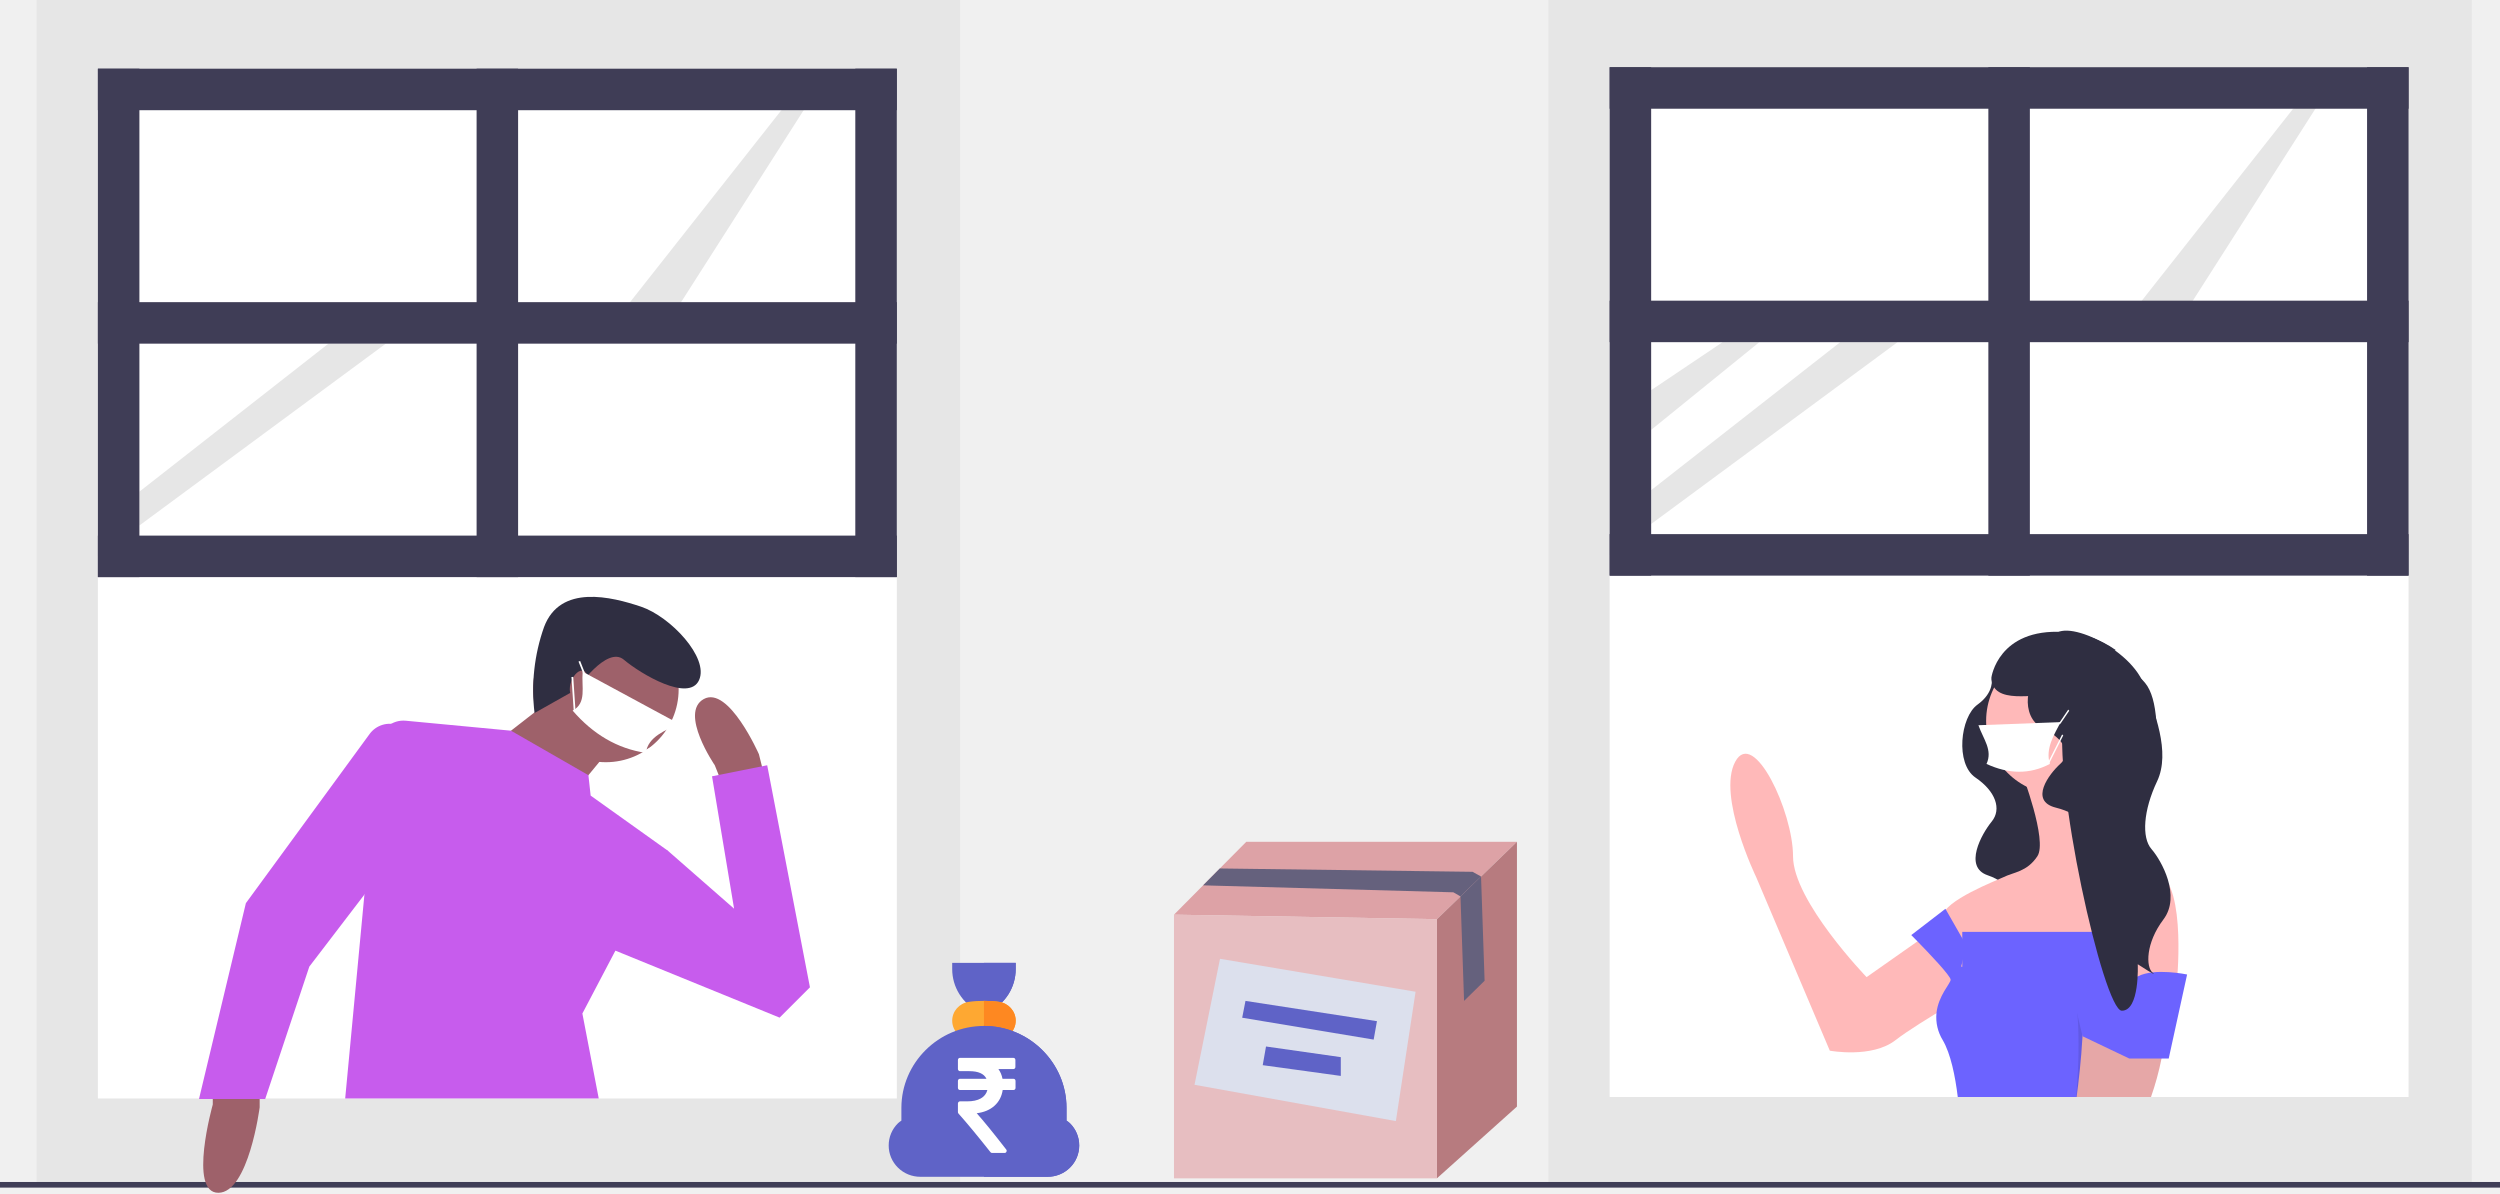
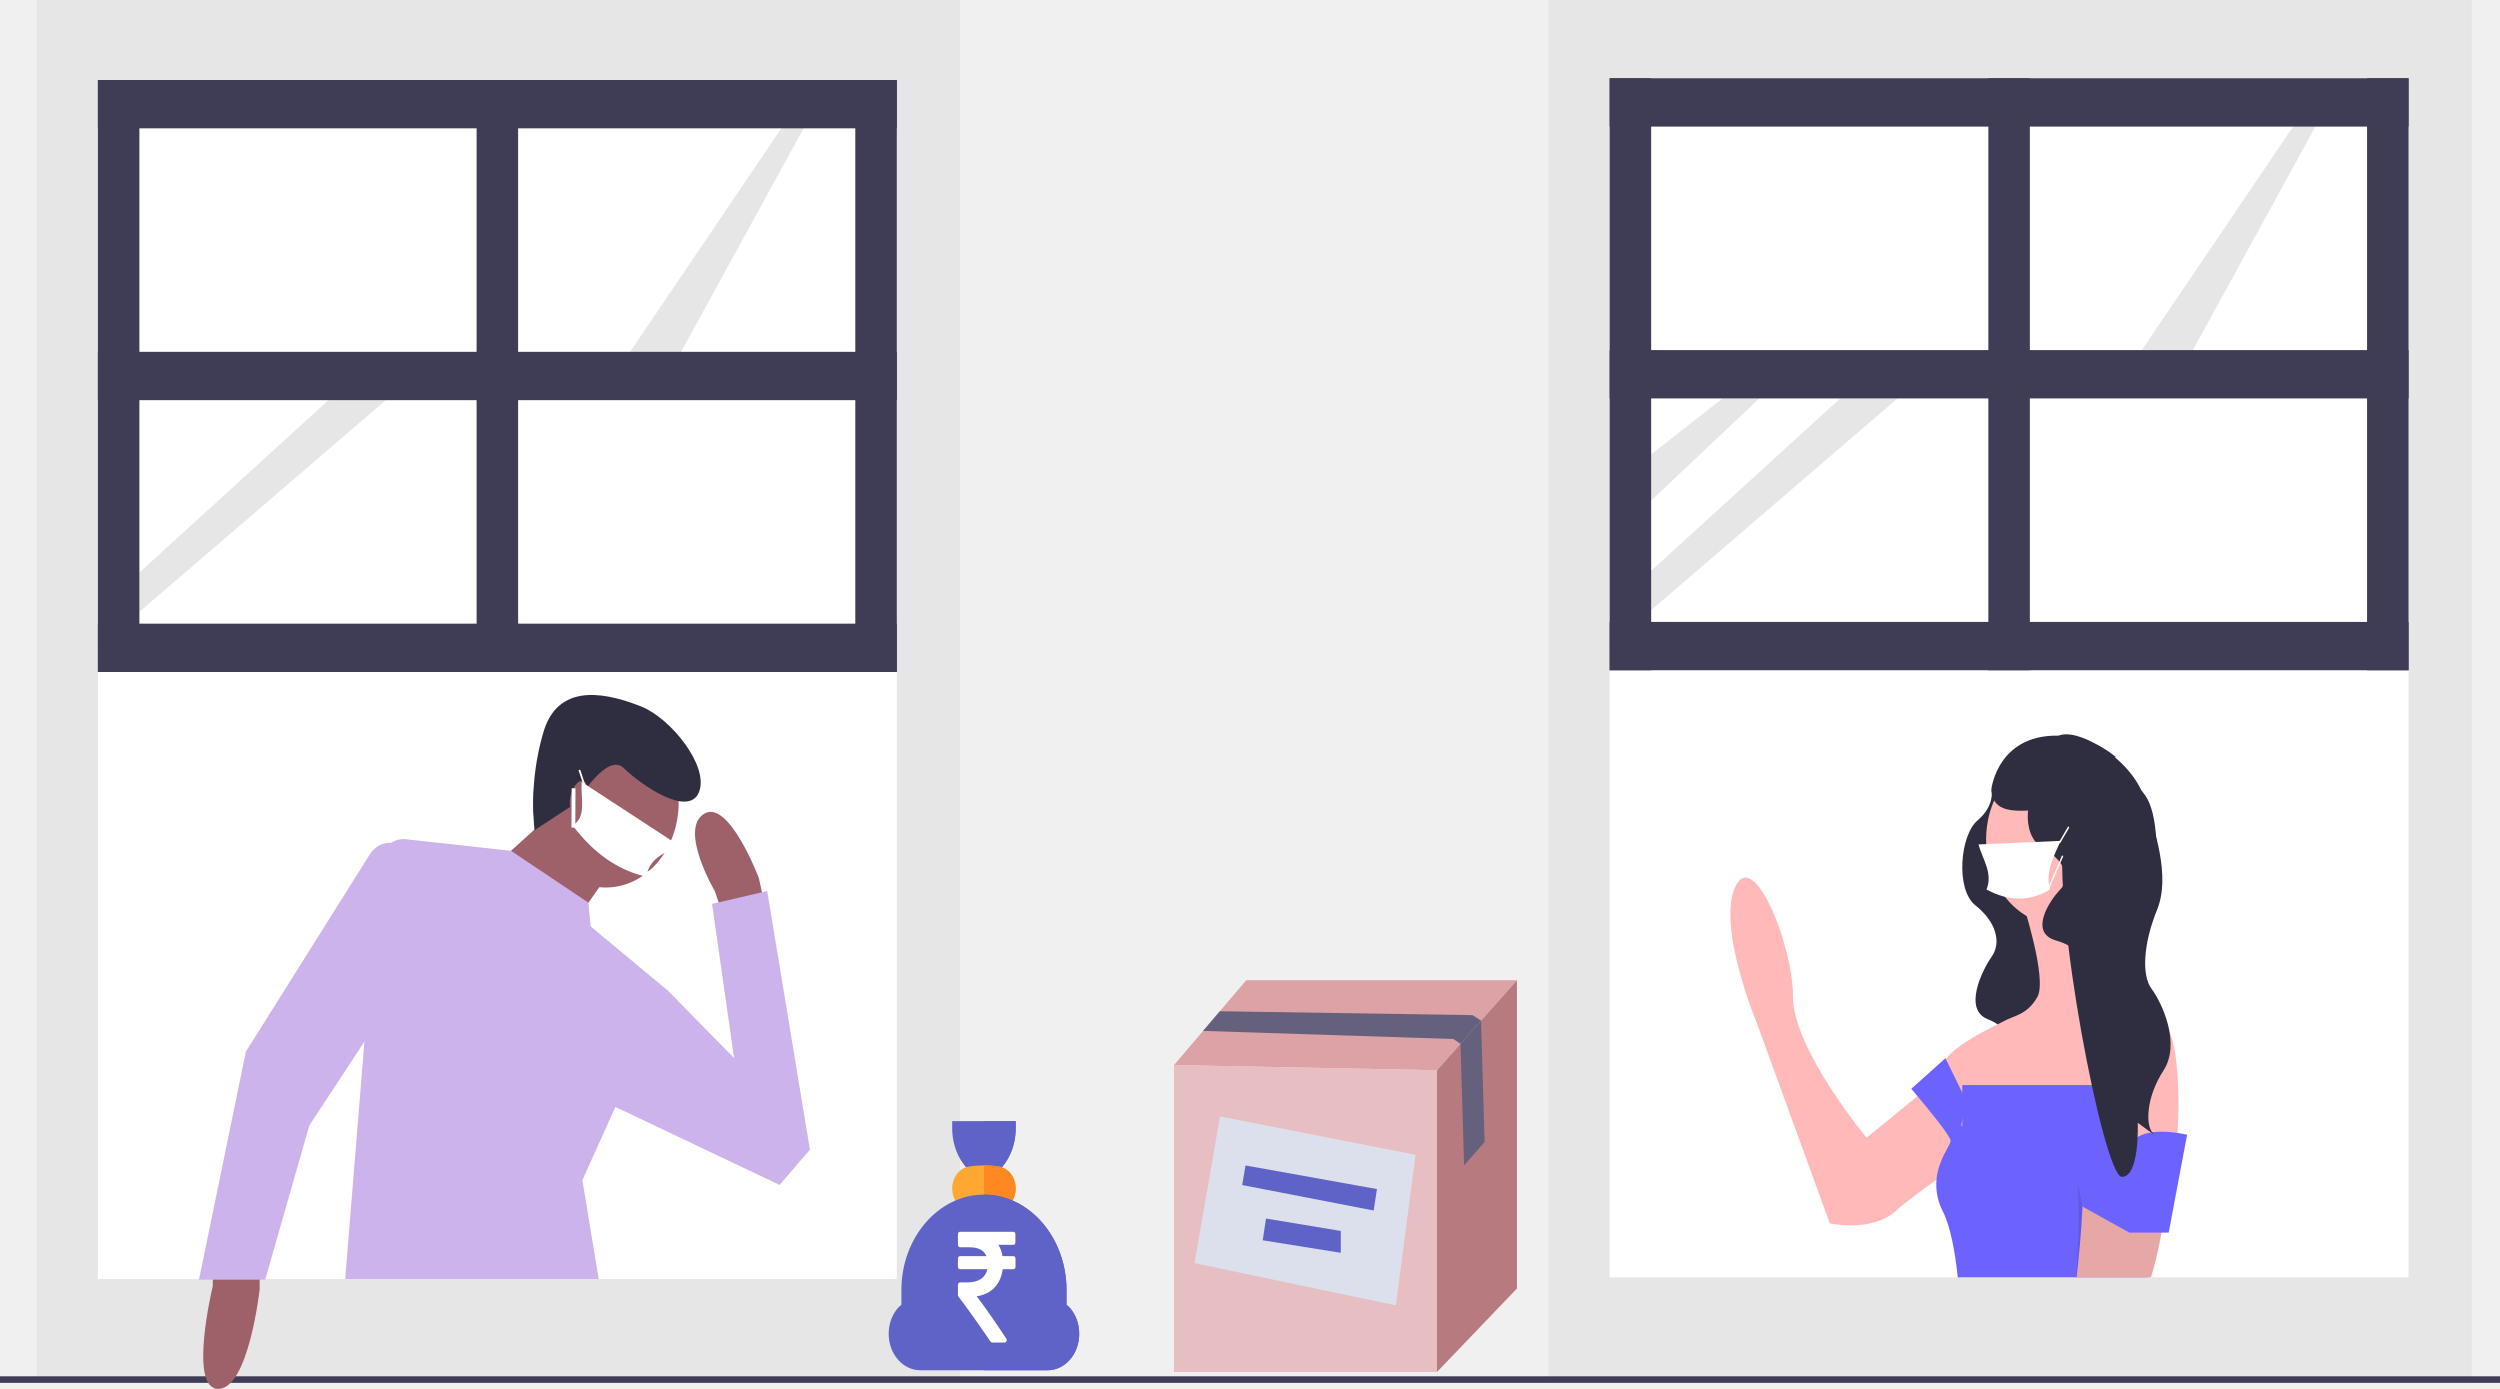
- <svg xmlns="http://www.w3.org/2000/svg" width="888" height="424" viewBox="0 0 888 424" fill="none">
+ <svg xmlns="http://www.w3.org/2000/svg" width="450" height="250" viewBox="0 0 450 250" fill="none">
+   <path d="M172.804 0H6.588V247.829H172.804V0Z" fill="#E6E6E6" />
+   <path d="M161.426 14.944H17.621V120.957H161.426V14.944Z" fill="white" />
+   <path d="M161.427 116.61H17.62V230.233H161.427V116.61Z" fill="white" />
+   <path d="M93.259 14.4H85.788V120.957H93.259V14.4Z" fill="#3F3D56" />
+   <path d="M161.426 14.4H153.955V120.957H161.426V14.4Z" fill="#3F3D56" />
+   <path d="M161.426 112.259H17.621V120.957H161.426V112.259Z" fill="#3F3D56" />
+   <path d="M37.944 72.028L25.092 82.088V90.41L44.562 72.028H37.944Z" fill="white" />
+   <path d="M59.12 72.028L25.092 103.046V110.136L69.443 72.028H59.12Z" fill="#E6E6E6" />
+   <path d="M25.091 14.4H17.621V120.957H25.091V14.4Z" fill="#3F3D56" />
+   <path d="M140.647 23.099L111.934 65.504L120.806 66.591L145.551 21.468L140.647 23.099Z" fill="#E6E6E6" />
+   <path d="M161.426 14.4H17.621V23.099H161.426V14.4Z" fill="#3F3D56" />
+   <path d="M161.426 63.33H17.621V72.028H161.426V63.33Z" fill="#3F3D56" />
+   <path d="M444.932 0H278.716V247.829H444.932V0Z" fill="#E6E6E6" />
+   <path d="M433.542 14.632H289.738V120.646H433.542V14.632Z" fill="white" />
+   <path d="M433.541 116.297H289.738V229.921H433.541V116.297Z" fill="white" />
+   <path d="M365.375 14.089H357.905V120.646H365.375V14.089Z" fill="#3F3D56" />
+   <path d="M433.542 14.089H426.072V120.646H433.542V14.089Z" fill="#3F3D56" />
+   <path d="M433.542 111.947H289.738V120.646H433.542V111.947Z" fill="#3F3D56" />
+   <path d="M310.061 71.716L297.208 81.777V90.098L316.678 71.716H310.061Z" fill="#E6E6E6" />
+   <path d="M331.237 71.716L297.208 102.735V109.824L341.56 71.716H331.237Z" fill="#E6E6E6" />
+   <path d="M297.208 14.089H289.738V120.646H297.208V14.089Z" fill="#3F3D56" />
+   <path d="M412.764 22.787L384.051 65.193L392.922 66.28L417.668 21.156L412.764 22.787Z" fill="#E6E6E6" />
+   <path d="M433.542 14.089H289.738V22.787H433.542V14.089Z" fill="#3F3D56" />
+   <path d="M433.542 63.018H289.738V71.717H433.542V63.018Z" fill="#3F3D56" />
+   <path d="M358.504 142.207C358.504 142.207 359.051 145.091 355.948 147.686C352.844 150.282 351.931 160.087 355.582 162.971C359.234 165.855 360.329 169.604 358.504 172.199C356.678 174.795 353.392 181.716 357.773 183.447C362.155 185.177 362.703 188.638 361.425 190.08C360.147 191.522 364.346 187.484 364.346 187.484C364.346 187.484 365.076 194.405 368.91 192.675C372.744 190.945 383.515 158.068 378.038 153.454C372.561 148.84 358.504 142.207 358.504 142.207Z" fill="#2F2E41" />
+   <path d="M353.483 190.481L335.987 204.797C335.987 204.797 322.746 188.829 322.746 179.468C322.746 170.107 315.653 152.488 312.343 159.646C309.032 166.804 316.126 183.873 316.126 183.873L329.366 220.214C329.366 220.214 336.932 221.866 341.188 218.012C345.444 214.157 357.266 206.449 357.266 206.449L353.483 190.481Z" fill="#FFB9B9" />
+   <path d="M370.743 166.529C378.056 166.529 383.984 159.626 383.984 151.111C383.984 142.596 378.056 135.694 370.743 135.694C363.431 135.694 357.503 142.596 357.503 151.111C357.503 159.626 363.431 166.529 370.743 166.529Z" fill="#FFB9B9" />
+   <path d="M363.887 161.848C363.887 161.848 368.615 176.164 366.724 179.468C364.832 182.772 362.468 182.772 360.576 183.873C359.631 184.424 349.7 188.829 349.7 192.133C349.746 194.255 350.233 196.334 351.119 198.189L352.537 207.55L364.359 216.36L379.964 214.158L391.787 206.449C391.787 206.449 393.678 186.076 388.476 182.772C383.275 179.468 377.127 171.759 377.6 169.006C378.073 166.253 378.546 159.646 378.546 159.646L363.887 161.848Z" fill="#FFB9B9" />
+   <path d="M388.951 203.698V203.716L388.525 208.578L387.983 214.815L387.365 221.866L386.666 229.921H352.399C351.937 225.519 351.122 220.851 349.698 218.013C348.803 216.324 348.404 214.342 348.562 212.366C348.882 208.678 351.117 206.105 351.117 205.35C351.117 204.524 347.133 199.68 345.142 197.302C344.473 196.505 344.027 195.986 344.027 195.986L350.174 190.48L350.26 190.652L351.122 192.41L353.954 198.187L353.012 202.595C353.012 202.595 354.476 202.89 356.514 203.267C360.035 203.91 365.275 204.796 367.667 204.796C369.887 204.796 372.598 206.123 374.838 206.884C374.909 206.908 374.975 206.932 375.041 206.955C376.449 207.415 377.655 207.628 378.416 207.097C378.461 207.067 378.505 207.033 378.547 206.996C378.944 206.684 379.373 206.432 379.824 206.247H379.829C381.467 205.572 383.144 205.032 384.846 204.63C386.762 204.141 388.444 203.798 388.855 203.716C388.855 203.715 388.856 203.714 388.857 203.714C388.858 203.713 388.859 203.713 388.86 203.713C388.861 203.713 388.862 203.713 388.863 203.714C388.863 203.714 388.864 203.715 388.865 203.716C388.921 203.704 388.951 203.698 388.951 203.698Z" fill="#6C63FF" />
+   <path d="M390.426 202.86C390.39 203.155 390.36 203.456 390.329 203.751C390.182 205.049 390.061 206.347 389.954 207.646C389.661 211.092 389.483 214.547 389.422 218.013C389.405 219.307 389.288 220.597 389.073 221.866C388.602 224.599 387.969 227.29 387.177 229.921H373.789C374.144 226.852 374.62 222.132 374.853 217.187V217.181C374.889 216.414 374.914 215.641 374.939 214.868C375.027 212.27 374.996 209.668 374.848 207.073C374.843 207.008 374.843 206.943 374.838 206.884C374.813 206.548 374.787 206.223 374.762 205.899C373.819 194.888 379.49 182.774 379.49 182.774C381.41 182.774 383.286 184.007 384.958 185.707C387 187.831 388.565 190.505 389.518 193.494C390.471 196.483 390.783 199.699 390.426 202.86Z" fill="#FFB9B9" />
+   <path opacity="0.1" d="M389.422 218.013C389.405 219.307 389.288 220.597 389.073 221.866C388.602 224.599 387.969 227.29 387.177 229.921H373.688C374.1 224.96 374.227 219.972 374.068 214.992C374.042 214.26 374.007 213.517 373.956 212.779V212.767C373.921 212.13 373.875 211.493 373.819 210.856C373.736 210.119 373.77 209.371 373.921 208.649V208.637C374.028 208.088 374.286 207.596 374.655 207.233C374.715 207.173 374.78 207.119 374.848 207.073C374.908 207.026 374.973 206.986 375.041 206.955C375.102 206.916 375.167 206.882 375.233 206.855C375.762 206.651 376.324 206.595 376.875 206.69C377.399 206.762 377.916 206.899 378.416 207.097C380.649 208.049 382.735 209.416 384.593 211.145C385.829 212.229 386.965 213.459 387.983 214.815C388.875 216.042 389.422 217.175 389.422 218.013Z" fill="black" />
+   <path d="M373.344 209.753L374.852 217.186L383.275 221.866H390.368L393.678 204.246C393.678 204.246 387.834 202.807 384.845 204.628C381.856 206.449 374.837 206.884 374.837 206.884L373.344 209.753Z" fill="#6C63FF" />
+   <path d="M370.852 135.637C370.852 135.637 371.458 137.989 368.023 140.106C364.589 142.223 363.579 150.22 367.619 152.573C371.66 154.925 372.872 157.983 370.852 160.1C368.831 162.217 365.195 167.862 370.043 169.273C374.892 170.684 375.498 173.507 374.084 174.683C372.67 175.859 377.316 172.566 377.316 172.566C377.316 172.566 378.124 178.211 382.366 176.8C386.608 175.389 390.841 149.734 386.112 143.127C381.715 136.983 370.852 135.637 370.852 135.637Z" fill="#2F2E41" />
+   <path d="M371.479 132.46C359.639 131.63 358.45 142.008 358.45 142.008C358.532 148.014 366.723 145.088 368.998 145.983C371.742 143.684 377.033 139.334 380.816 136.23C378.069 133.978 374.834 132.671 371.479 132.46Z" fill="#2F2E41" />
+   <path d="M450 247.734H0V248.915H450V247.734Z" fill="#3F3D56" />
+   <path d="M46.74 228.61V232.078C46.74 232.078 44.754 250 39.293 250C33.832 250 38.3 231.5 38.3 231.5V228.61L46.74 228.61Z" fill="#9E616A" />
+   <path d="M129.654 163.283L128.661 160.392C128.661 160.392 122.207 149.408 126.675 146.518C131.143 143.627 136.605 158.08 136.605 158.08L137.598 162.705L129.654 163.283Z" fill="#9E616A" />
+   <path d="M109.05 159.754C116.288 159.754 122.155 152.922 122.155 144.494C122.155 136.066 116.288 129.234 109.05 129.234C101.812 129.234 95.944 136.066 95.944 144.494C95.944 152.922 101.812 159.754 109.05 159.754Z" fill="#9E616A" />
+   <path d="M99.616 146.229L90.68 154.322L103.092 166.462L110.042 156.635L99.616 146.229Z" fill="#9E616A" />
+   <path d="M107.772 230.233H62.133L65.595 187.495L68.164 155.755V155.749C68.219 155.068 68.389 154.406 68.663 153.802C68.938 153.197 69.313 152.662 69.766 152.226C70.219 151.79 70.741 151.463 71.302 151.262C71.864 151.062 72.454 150.992 73.039 151.058L91.976 153.147L105.912 162.476L106.318 166.754L120.223 178.313L110.772 199.249L104.828 212.425L107.772 230.233Z" fill="#CCB3EB" />
+   <path d="M68.586 182.939L55.677 202.595L47.733 230.344H35.818L44.258 189.298L66.537 153.826C67.11 152.919 67.92 152.251 68.846 151.923C69.771 151.595 70.763 151.624 71.673 152.005C71.958 152.142 72.254 152.24 72.558 152.299L68.586 182.939Z" fill="#CCB3EB" />
+   <path d="M109.298 198.548L140.329 213.29L145.789 206.931L138.094 160.392L128.164 162.705L132.136 190.454L120.221 178.314L116.248 177.158L109.298 198.548Z" fill="#CCB3EB" />
+   <path d="M96.217 149.437C95.589 143.365 96.173 137.207 97.923 131.441C100.831 122.352 110.101 125.091 115.38 127.152C120.659 129.213 127.655 137.835 125.834 142.54C124.014 147.246 115.376 141.301 112.295 138.27C109.214 135.239 103.831 144.444 103.831 144.444L96.217 149.437Z" fill="#2F2E41" />
+   <path d="M105.501 143.975C105.985 142.425 105.778 140.915 105.039 140.602C104.299 140.289 103.308 141.292 102.824 142.842C102.34 144.391 102.547 145.901 103.287 146.214C104.026 146.527 105.018 145.525 105.501 143.975Z" fill="#9E616A" />
+   <path d="M273.051 176.431L258.652 192.654L211.318 191.71L224.333 176.431H273.051Z" fill="#DDA2A6" />
+   <path d="M273.051 231.93V176.431L258.652 192.654V246.962L273.051 231.93Z" fill="#B77B7F" />
+   <path d="M211.318 191.71V246.962H258.652V192.654L211.318 191.71Z" fill="#DDA2A6" />
+   <path opacity="0.3" d="M211.318 191.71V246.962H258.652V192.654L211.318 191.71Z" fill="white" />
+   <path d="M254.806 207.863L219.602 200.958L215.013 227.364L251.256 234.971L254.806 207.863Z" fill="#DCE0ED" />
+   <path d="M247.852 214.03L224.187 209.782L223.594 213.307L247.259 217.894L247.852 214.03Z" fill="#5F63C7" />
+   <path d="M241.344 221.571L227.883 219.338L227.29 223.253L241.344 225.505V221.571Z" fill="#5F63C7" />
+   <path d="M267.229 205.559L266.588 183.709L262.887 187.881L263.533 209.782L267.229 205.559Z" fill="#65617D" />
+   <path d="M219.571 182.022L265.058 182.724L266.588 183.709L262.887 187.881L261.61 187.023L216.556 185.563L219.571 182.022Z" fill="#65617D" />
+   <rect x="353.209" y="195.313" width="26.351" height="14.752" fill="#6C63FF" />
+   <path d="M369.426 134.467C369.426 128.54 383.044 135.047 385.854 143.321C387.8 149.052 390.756 157.673 388.279 163.749C385.802 169.826 385.462 175.545 387.265 177.96C389.068 180.375 392.628 187.761 389.414 192.716C386.2 197.671 386.252 202.673 387.461 203.857C388.671 205.041 384.794 202.096 384.794 202.096C384.794 202.096 385.186 211.882 381.92 211.835C378.654 211.788 369.283 163.234 371.522 149.738C373.603 137.189 369.426 134.467 369.426 134.467Z" fill="#2F2E41" />
  <g clip-path="url(#clip0)">
-     <path d="M341 0H13V420H341V0Z" fill="#E6E6E6" />
-     <path d="M318.547 25.326H34.772V204.988H318.547V25.326Z" fill="white" />
-     <path d="M318.55 197.62H34.77V390.18H318.55V197.62Z" fill="white" />
-     <path d="M184.03 24.404H169.289V204.988H184.03V24.404Z" fill="#3F3D56" />
-     <path d="M318.547 24.404H303.805V204.988H318.547V24.404Z" fill="#3F3D56" />
-     <path d="M318.547 190.247H34.772V204.988H318.547V190.247Z" fill="#3F3D56" />
-     <path d="M74.876 122.067L49.514 139.115V153.219L87.935 122.067H74.876Z" fill="white" />
-     <path d="M116.663 122.067L49.514 174.634V186.649L137.034 122.067H116.663Z" fill="#E6E6E6" />
-     <path d="M49.514 24.404H34.772V204.988H49.514V24.404Z" fill="#3F3D56" />
-     <path d="M277.543 39.146L220.884 111.011L238.39 112.853L287.221 36.382L277.543 39.146Z" fill="#E6E6E6" />
-     <path d="M318.547 24.404H34.772V39.146H318.547V24.404Z" fill="#3F3D56" />
-     <path d="M318.547 107.325H34.772V122.067H318.547V107.325Z" fill="#3F3D56" />
-     <path d="M878 0H550V420H878V0Z" fill="#E6E6E6" />
-     <path d="M855.524 24.798H571.749V204.46H855.524V24.798Z" fill="white" />
-     <path d="M855.52 197.09H571.75V389.65H855.52V197.09Z" fill="white" />
-     <path d="M721.007 23.877H706.265V204.46H721.007V23.877Z" fill="#3F3D56" />
-     <path d="M855.524 23.877H840.782V204.46H855.524V23.877Z" fill="#3F3D56" />
-     <path d="M855.524 189.719H571.749V204.46H855.524V189.719Z" fill="#3F3D56" />
-     <path d="M611.853 121.539L586.49 138.588V152.691L624.911 121.539H611.853Z" fill="#E6E6E6" />
-     <path d="M653.64 121.539L586.49 174.106V186.121L674.011 121.539H653.64Z" fill="#E6E6E6" />
-     <path d="M586.49 23.877H571.749V204.46H586.49V23.877Z" fill="#3F3D56" />
-     <path d="M814.52 38.618L757.861 110.483L775.366 112.325L824.198 35.854L814.52 38.618Z" fill="#E6E6E6" />
-     <path d="M855.524 23.877H571.749V38.618H855.524V23.877Z" fill="#3F3D56" />
-     <path d="M855.524 106.798H571.749V121.539H855.524V106.798Z" fill="#3F3D56" />
-     <path d="M707.447 241C707.447 241 708.528 245.887 702.403 250.286C696.279 254.685 694.477 271.302 701.683 276.189C708.888 281.077 711.05 287.43 707.447 291.829C703.844 296.228 697.359 307.957 706.006 310.89C714.652 313.822 715.733 319.687 713.211 322.131C710.689 324.574 718.976 317.732 718.976 317.732C718.976 317.732 720.417 329.462 727.982 326.529C735.548 323.597 756.804 267.881 745.996 260.061C735.188 252.241 707.447 241 707.447 241Z" fill="#2F2E41" />
-     <path d="M697.54 322.81L663.013 347.072C663.013 347.072 636.885 320.011 636.885 304.147C636.885 288.284 622.888 258.423 616.356 270.554C609.824 282.685 623.821 311.613 623.821 311.613L649.949 373.201C649.949 373.201 664.88 376 673.278 369.468C681.676 362.936 705.005 349.872 705.005 349.872L697.54 322.81Z" fill="#FFB9B9" />
-     <path d="M731.6 282.218C746.03 282.218 757.728 270.52 757.728 256.09C757.728 241.66 746.03 229.962 731.6 229.962C717.17 229.962 705.472 241.66 705.472 256.09C705.472 270.52 717.17 282.218 731.6 282.218Z" fill="#FFB9B9" />
-     <path d="M718.069 274.287C718.069 274.287 727.401 298.548 723.668 304.147C719.936 309.746 715.27 309.746 711.537 311.613C709.671 312.546 690.075 320.011 690.075 325.61C690.165 329.207 691.125 332.729 692.874 335.875L695.674 351.738L719.003 366.669L749.797 362.936L773.125 349.872C773.125 349.872 776.858 315.345 766.593 309.746C756.329 304.147 744.198 291.083 745.131 286.418C746.064 281.752 746.997 270.554 746.997 270.554L718.069 274.287Z" fill="#FFB9B9" />
-     <path d="M767.53 345.21V345.24L766.69 353.48L765.62 364.05L764.4 376L763.02 389.65H695.4C694.49 382.19 692.88 374.28 690.07 369.47C688.304 366.608 687.517 363.249 687.83 359.9C688.46 353.65 692.87 349.29 692.87 348.01C692.87 346.61 685.01 338.4 681.08 334.37C679.76 333.02 678.88 332.14 678.88 332.14L691.01 322.81L691.18 323.1L692.88 326.08L698.47 335.87L696.61 343.34C696.61 343.34 699.5 343.84 703.52 344.48C710.47 345.57 720.81 347.07 725.53 347.07C729.91 347.07 735.26 349.32 739.68 350.61C739.82 350.65 739.95 350.69 740.08 350.73C742.86 351.51 745.24 351.87 746.74 350.97C746.83 350.919 746.917 350.863 747 350.8C747.782 350.271 748.629 349.844 749.52 349.53H749.53C752.762 348.386 756.07 347.471 759.43 346.79C763.21 345.96 766.53 345.38 767.34 345.24C767.341 345.239 767.343 345.238 767.345 345.237C767.346 345.236 767.348 345.236 767.35 345.236C767.352 345.236 767.354 345.236 767.355 345.237C767.357 345.238 767.359 345.239 767.36 345.24C767.47 345.22 767.53 345.21 767.53 345.21Z" fill="#6C63FF" />
-     <path d="M770.44 343.79C770.37 344.29 770.31 344.8 770.25 345.3C769.96 347.5 769.72 349.7 769.51 351.9C768.93 357.74 768.58 363.597 768.46 369.47C768.426 371.663 768.195 373.848 767.77 376C766.842 380.631 765.592 385.192 764.03 389.65H737.61C738.31 384.45 739.25 376.45 739.71 368.07V368.06C739.78 366.76 739.83 365.45 739.88 364.14C740.053 359.737 739.993 355.327 739.7 350.93C739.69 350.82 739.69 350.71 739.68 350.61C739.63 350.04 739.58 349.49 739.53 348.94C737.67 330.28 748.86 309.75 748.86 309.75C752.65 309.75 756.35 311.84 759.65 314.72C763.68 318.321 766.769 322.851 768.649 327.917C770.53 332.983 771.144 338.432 770.44 343.79Z" fill="#FFB9B9" />
-     <path opacity="0.1" d="M768.46 369.47C768.426 371.663 768.195 373.848 767.77 376C766.842 380.631 765.592 385.192 764.03 389.65H737.41C738.223 381.243 738.474 372.791 738.16 364.35C738.11 363.11 738.04 361.85 737.94 360.6V360.58C737.87 359.5 737.78 358.42 737.67 357.34C737.506 356.092 737.573 354.824 737.87 353.6V353.58C738.083 352.65 738.592 351.815 739.32 351.2C739.438 351.099 739.566 351.008 739.7 350.93C739.819 350.85 739.946 350.783 740.08 350.73C740.202 350.663 740.329 350.606 740.46 350.56C741.503 350.215 742.613 350.119 743.7 350.28C744.735 350.403 745.754 350.635 746.74 350.97C751.147 352.584 755.263 354.901 758.93 357.83C761.368 359.667 763.61 361.752 765.62 364.05C767.38 366.13 768.46 368.05 768.46 369.47Z" fill="black" />
-     <path d="M736.732 355.471L739.708 368.068L756.329 376H770.326L776.858 346.139C776.858 346.139 765.325 343.7 759.427 346.786C753.529 349.872 739.679 350.61 739.679 350.61L736.732 355.471Z" fill="#6C63FF" />
-     <path d="M731.814 229.866C731.814 229.866 733.01 233.852 726.233 237.44C719.456 241.027 717.463 254.581 725.436 258.567C733.408 262.553 735.8 267.735 731.814 271.323C727.827 274.911 720.652 284.478 730.219 286.87C739.786 289.261 740.982 294.045 738.192 296.038C735.401 298.031 744.57 292.45 744.57 292.45C744.57 292.45 746.164 302.017 754.536 299.626C762.907 297.234 771.259 253.757 761.928 242.559C753.251 232.147 731.814 229.866 731.814 229.866Z" fill="#2F2E41" />
-     <path d="M733.052 224.483C709.687 223.076 707.342 240.663 707.342 240.663C707.503 250.841 723.666 245.882 728.156 247.399C733.572 243.503 744.011 236.132 751.477 230.871C746.057 227.054 739.671 224.84 733.052 224.483Z" fill="#2F2E41" />
-     <path d="M888 419.839H0V421.839H888V419.839Z" fill="#3F3D56" />
-     <path d="M92.234 387.428V393.307C92.234 393.307 88.315 423.679 77.538 423.679C66.761 423.679 75.579 392.327 75.579 392.327V387.428L92.234 387.428Z" fill="#9E616A" />
-     <path d="M255.85 276.718L253.891 271.819C253.891 271.819 241.154 253.204 249.972 248.306C258.79 243.407 269.567 267.9 269.567 267.9L271.526 275.738L255.85 276.718Z" fill="#9E616A" />
-     <path d="M215.191 270.738C229.474 270.738 241.053 259.16 241.053 244.877C241.053 230.594 229.474 219.015 215.191 219.015C200.908 219.015 189.33 230.594 189.33 244.877C189.33 259.16 200.908 270.738 215.191 270.738Z" fill="#9E616A" />
-     <path d="M196.576 247.816L178.942 261.532L203.435 282.106L217.15 265.451L196.576 247.816Z" fill="#9E616A" />
-     <path d="M212.67 390.18H122.61L129.44 317.75L134.51 263.96V263.95C134.618 262.796 134.953 261.675 135.496 260.65C136.038 259.626 136.777 258.718 137.671 257.98C138.565 257.241 139.595 256.686 140.703 256.347C141.812 256.007 142.976 255.889 144.13 256L181.5 259.54L209 275.35L209.8 282.6L237.24 302.19L218.59 337.67L206.86 360L212.67 390.18Z" fill="#C75CED" />
-     <path d="M135.343 310.029L109.869 343.34L94.194 390.368H70.68L87.335 320.806L131.3 260.692C132.431 259.153 134.029 258.022 135.855 257.466C137.682 256.91 139.639 256.959 141.435 257.606C141.996 257.837 142.582 258.004 143.181 258.103L135.343 310.029Z" fill="#C75CED" />
-     <path d="M215.681 336.482L276.915 361.465L287.691 350.689L272.506 271.819L252.911 275.739L260.749 322.766L237.236 302.192L229.397 300.232L215.681 336.482Z" fill="#C75CED" />
-     <path d="M189.868 253.253C188.628 242.963 189.781 232.526 193.234 222.754C198.972 207.352 217.266 211.994 227.683 215.487C238.101 218.98 251.905 233.59 248.313 241.565C244.722 249.54 227.676 239.465 221.596 234.329C215.516 229.192 204.893 244.792 204.893 244.792L189.868 253.253Z" fill="#2F2E41" />
-     <path d="M208.19 243.997C209.144 241.37 208.735 238.811 207.276 238.281C205.817 237.75 203.86 239.45 202.906 242.076C201.951 244.702 202.36 247.261 203.819 247.792C205.278 248.322 207.235 246.623 208.19 243.997Z" fill="#9E616A" />
-     <path d="M538.82 299L510.407 326.494L417 324.893L442.683 299H538.82Z" fill="#DDA2A6" />
-     <path d="M538.82 393.055V299L510.407 326.494V418.529L538.82 393.055Z" fill="#B77B7F" />
-     <path d="M417 324.893V418.529H510.407V326.494L417 324.893Z" fill="#DDA2A6" />
-     <path opacity="0.3" d="M417 324.893V418.529H510.407V326.494L417 324.893Z" fill="white" />
-     <path d="M502.817 352.268L433.349 340.567L424.293 385.317L495.812 398.209L502.817 352.268Z" fill="#DCE0ED" />
-     <path d="M489.094 362.719L442.395 355.52L441.226 361.495L487.925 369.267L489.094 362.719Z" fill="#5F63C7" />
-     <path d="M476.253 375.499L449.688 371.716L448.519 378.35L476.253 382.167V375.499Z" fill="#5F63C7" />
-     <path d="M527.331 348.364L526.066 311.334L518.764 318.405L520.038 355.52L527.331 348.364Z" fill="#65617D" />
-     <path d="M433.287 308.476L523.048 309.665L526.066 311.335L518.764 318.405L516.243 316.95L427.338 314.476L433.287 308.476Z" fill="#65617D" />
-     <rect x="697" y="331" width="52" height="25" fill="#6C63FF" />
-     <path d="M729 227.883C729.001 217.839 755.873 228.865 761.419 242.889C765.259 252.6 771.093 267.21 766.205 277.508C761.317 287.807 760.646 297.498 764.204 301.591C767.762 305.685 774.787 318.202 768.444 326.599C762.101 334.996 762.203 343.473 764.59 345.48C766.977 347.487 759.327 342.496 759.327 342.496C759.327 342.496 760.1 359.079 753.655 359C747.21 358.92 728.719 276.635 733.136 253.763C737.243 232.496 729 227.883 729 227.883Z" fill="#2F2E41" />
+     <path d="M171.396 201.804V203.118C171.396 206.849 173.202 210.3 176.128 211.982L176.357 212.113H177.866L178.094 211.982C181.021 210.3 182.827 206.849 182.827 203.118V201.804H171.396Z" fill="#5F63C7" />
+     <path d="M177.866 212.113H177.111V201.804H182.827V203.118C182.827 206.849 181.021 210.3 178.095 211.982L177.866 212.113Z" fill="#5F63C7" />
+     <path d="M179.855 209.985C178.941 209.827 178.026 209.774 177.111 209.774C176.174 209.774 175.259 209.827 174.368 209.985C172.676 210.274 171.396 211.955 171.396 213.926C171.396 216.317 173.225 218.157 175.282 217.815C175.877 217.71 176.494 217.657 177.111 217.657C177.729 217.657 178.346 217.71 178.941 217.815C180.998 218.157 182.827 216.291 182.827 213.926C182.827 211.955 181.547 210.274 179.855 209.985Z" fill="#FEA832" />
+     <path d="M182.827 213.926C182.827 216.291 180.998 218.157 178.941 217.815C178.346 217.71 177.729 217.657 177.111 217.657V209.774C178.026 209.774 178.941 209.827 179.855 209.985C181.547 210.274 182.827 211.955 182.827 213.926Z" fill="#FE8821" />
+     <path d="M192.59 235.429C192.407 235.219 192.179 235.035 191.973 234.877V232.197C191.973 222.79 185.297 215.03 177.111 215.03C168.926 215.03 162.25 222.79 162.25 232.197V234.877C162.044 235.035 161.816 235.219 161.633 235.429C160.558 236.664 159.964 238.319 159.964 240.08C159.964 241.841 160.558 243.496 161.633 244.731C162.707 245.966 164.148 246.649 165.68 246.649H188.543C190.075 246.649 191.515 245.966 192.59 244.731C193.665 243.496 194.259 241.841 194.259 240.08C194.259 238.319 193.665 236.664 192.59 235.429Z" fill="#5F63C7" />
+     <path d="M194.259 240.08C194.259 241.841 193.665 243.496 192.59 244.731C191.515 245.966 190.075 246.649 188.543 246.649H177.111V215.03C185.297 215.03 191.973 222.79 191.973 232.197V234.877C192.179 235.035 192.407 235.219 192.59 235.429C193.665 236.664 194.259 238.319 194.259 240.08Z" fill="#5F63C7" />
    <g clip-path="url(#clip1)">
-       <path d="M338.221 342V344.227C338.221 350.55 341.785 356.398 347.56 359.248L348.011 359.471H350.989L351.44 359.248C357.215 356.398 360.779 350.55 360.779 344.227V342H338.221Z" fill="#5F63C7" />
-       <path d="M350.989 359.471H349.5V342H360.779V344.227C360.779 350.55 357.215 356.398 351.44 359.248L350.989 359.471Z" fill="#5F63C7" />
-       <path d="M354.914 355.864C353.109 355.597 351.305 355.508 349.5 355.508C347.65 355.508 345.846 355.597 344.086 355.864C340.747 356.354 338.221 359.204 338.221 362.544C338.221 366.596 341.83 369.713 345.891 369.134C347.064 368.956 348.282 368.867 349.5 368.867C350.718 368.867 351.936 368.956 353.109 369.134C357.17 369.713 360.779 366.551 360.779 362.544C360.779 359.204 358.253 356.354 354.914 355.864Z" fill="#FEA832" />
-       <path d="M360.779 362.544C360.779 366.552 357.17 369.713 353.109 369.134C351.936 368.956 350.718 368.867 349.5 368.867V355.508C351.305 355.508 353.109 355.597 354.914 355.864C358.253 356.354 360.779 359.204 360.779 362.544Z" fill="#FE8821" />
-       <path d="M380.044 398.985C379.683 398.629 379.232 398.317 378.826 398.05V393.508C378.826 377.565 365.652 364.414 349.5 364.414C333.348 364.414 320.174 377.565 320.174 393.508V398.05C319.768 398.317 319.317 398.629 318.956 398.985C316.835 401.078 315.662 403.883 315.662 406.867C315.662 409.851 316.835 412.656 318.956 414.749C321.076 416.842 323.919 418 326.941 418H372.059C375.081 418 377.924 416.842 380.044 414.749C382.165 412.656 383.338 409.851 383.338 406.867C383.338 403.883 382.165 401.078 380.044 398.985Z" fill="#5F63C7" />
-       <path d="M383.338 406.867C383.338 409.851 382.165 412.656 380.044 414.749C377.924 416.842 375.081 418 372.059 418H349.5V364.414C365.652 364.414 378.826 377.565 378.826 393.508V398.05C379.232 398.317 379.683 398.629 380.044 398.985C382.165 401.078 383.338 403.883 383.338 406.867Z" fill="#5F63C7" />
-       <g clip-path="url(#clip2)">
-         <path d="M360.511 383.403C360.375 383.259 360.2 383.188 359.987 383.188H356.091C355.833 381.861 355.347 380.709 354.633 379.733H359.942C360.155 379.733 360.329 379.661 360.466 379.518C360.602 379.374 360.67 379.19 360.67 378.966V376.518C360.67 376.294 360.602 376.111 360.466 375.967C360.329 375.823 360.155 375.751 359.942 375.751H340.984C340.771 375.751 340.596 375.823 340.459 375.967C340.323 376.111 340.254 376.294 340.254 376.518V379.709C340.254 379.917 340.327 380.097 340.471 380.249C340.615 380.4 340.786 380.476 340.984 380.476H344.288C347.493 380.476 349.528 381.38 350.394 383.187H340.984C340.771 383.187 340.596 383.259 340.459 383.403C340.323 383.547 340.254 383.731 340.254 383.955V386.402C340.254 386.626 340.323 386.81 340.459 386.953C340.596 387.097 340.771 387.169 340.984 387.169H350.714C350.379 388.481 349.601 389.48 348.378 390.168C347.155 390.856 345.541 391.2 343.536 391.2H340.984C340.786 391.2 340.615 391.276 340.471 391.428C340.327 391.58 340.254 391.76 340.254 391.967V395.014C340.254 395.223 340.323 395.398 340.459 395.542C343.376 398.805 347.159 403.37 351.807 409.24C351.944 409.432 352.134 409.528 352.377 409.528H356.82C357.139 409.528 357.36 409.385 357.481 409.096C357.633 408.808 357.603 408.536 357.39 408.28C352.954 402.555 349.468 398.269 346.931 395.422C349.513 395.102 351.61 394.222 353.22 392.783C354.83 391.344 355.81 389.472 356.159 387.17H359.987C360.2 387.17 360.375 387.098 360.511 386.954C360.648 386.81 360.717 386.626 360.717 386.402V383.955C360.717 383.731 360.648 383.547 360.511 383.403Z" fill="white" />
-       </g>
+       <path d="M182.691 226.235C182.622 226.15 182.534 226.107 182.426 226.107H180.452C180.321 225.324 180.074 224.645 179.712 224.069H182.403C182.511 224.069 182.599 224.027 182.668 223.942C182.737 223.857 182.772 223.748 182.772 223.616V222.172C182.772 222.04 182.737 221.932 182.668 221.847C182.599 221.762 182.511 221.719 182.403 221.719H172.796C172.688 221.719 172.599 221.762 172.53 221.846C172.461 221.931 172.426 222.04 172.426 222.172V224.055C172.426 224.177 172.463 224.284 172.536 224.373C172.609 224.463 172.696 224.508 172.796 224.508H174.47C176.094 224.508 177.126 225.041 177.564 226.107H172.796C172.688 226.107 172.599 226.15 172.53 226.235C172.461 226.32 172.426 226.428 172.426 226.56V228.004C172.426 228.136 172.461 228.245 172.53 228.329C172.599 228.415 172.688 228.457 172.796 228.457H177.726C177.557 229.231 177.162 229.821 176.543 230.226C175.923 230.632 175.105 230.835 174.089 230.835H172.796C172.696 230.835 172.609 230.88 172.536 230.97C172.463 231.059 172.426 231.166 172.426 231.288V233.086C172.426 233.209 172.461 233.313 172.53 233.398C174.008 235.323 175.925 238.017 178.28 241.48C178.35 241.594 178.446 241.65 178.569 241.65H180.821C180.983 241.65 181.094 241.566 181.156 241.395C181.233 241.225 181.218 241.065 181.109 240.914C178.862 237.535 177.095 235.006 175.809 233.327C177.118 233.138 178.18 232.619 178.997 231.77C179.812 230.92 180.309 229.816 180.486 228.457H182.426C182.534 228.457 182.622 228.415 182.691 228.33C182.761 228.245 182.795 228.136 182.795 228.004V226.561C182.795 226.428 182.761 226.32 182.691 226.235Z" fill="white" />
    </g>
-     <path d="M229.412 267.426C219.24 265.916 210.632 260.769 203.404 252.411C208.496 249.666 206.492 244.057 206.958 238.587L241.263 257.123C236.523 259.372 230.164 261.59 229.412 267.426Z" fill="white" />
-     <path d="M240.495 257.628L240.318 257.03L241.174 256.824L246.595 255.07L246.819 255.654L241.375 257.415L240.495 257.628Z" fill="white" />
-     <path d="M206.07 234.784L205.482 234.983L207.286 239.527L207.873 239.328L206.07 234.784Z" fill="white" />
-     <path d="M239.665 261.268L228.848 266.582L229.152 267.133L239.969 261.82L239.665 261.268Z" fill="white" />
-     <path d="M203.611 240.451L202.981 240.464L203.786 252.488L204.416 252.476L203.611 240.451Z" fill="white" />
-     <path d="M728.114 271.348C720.947 275.126 713.431 274.972 705.608 271.348C707.884 266.425 704.482 262.569 702.735 257.6L731.945 256.5C729.711 260.817 726.415 265.918 728.114 271.348Z" fill="white" />
-     <path d="M731.636 257.321L731.297 256.892L731.775 256.285L734.636 252.055L735 252.45L732.127 256.697L731.636 257.321Z" fill="white" />
-     <path d="M732.461 260.888L727.432 270.898L727.836 271.224L732.865 261.214L732.461 260.888Z" fill="white" />
  </g>
+   <path d="M116.393 157.813C111.232 156.693 106.819 153.533 103.065 148.57C105.607 147.128 104.527 143.869 104.698 140.752L122.262 152.218C119.892 153.385 116.703 154.494 116.393 157.813Z" fill="white" />
+   <path d="M121.876 151.927L121.779 151.573L122.214 151.476L124.96 150.6L125.08 150.947L122.323 151.826L121.876 151.927Z" fill="white" />
+   <path d="M104.435 138.539L104.13 138.629L105.036 141.338L105.341 141.248L104.435 138.539Z" fill="white" />
+   <path d="M121.468 154.166L115.97 157.213L116.108 157.627L121.606 154.581L121.468 154.166Z" fill="white" />
+   <path d="M103.589 141.904L102.901 141.883L102.862 148.964L103.55 148.986L103.589 141.904Z" fill="white" />
+   <path d="M368.977 160.114C365.345 162.343 361.536 162.253 357.572 160.114C358.725 157.209 357.001 154.934 356.116 152.002L370.918 151.353C369.786 153.9 368.116 156.91 368.977 160.114Z" fill="white" />
+   <path d="M370.761 151.837L370.589 151.584L370.832 151.226L372.282 148.73L372.466 148.963L371.01 151.469L370.761 151.837Z" fill="white" />
+   <path d="M371.18 153.942L368.631 159.849L368.836 160.041L371.384 154.134L371.18 153.942Z" fill="white" />
  <defs>
    <clipPath id="clip0">
-       <rect width="888" height="423.679" fill="white" />
+       <rect width="39.02" height="44.845" fill="white" transform="translate(157.601 201.804)" />
    </clipPath>
    <clipPath id="clip1">
-       <rect width="77" height="76" fill="white" transform="translate(311 342)" />
-     </clipPath>
-     <clipPath id="clip2">
-       <rect width="32.083" height="33.778" fill="white" transform="translate(334.444 375.751)" />
+       <rect width="16.258" height="19.931" fill="white" transform="translate(169.482 221.719)" />
    </clipPath>
  </defs>
</svg>
